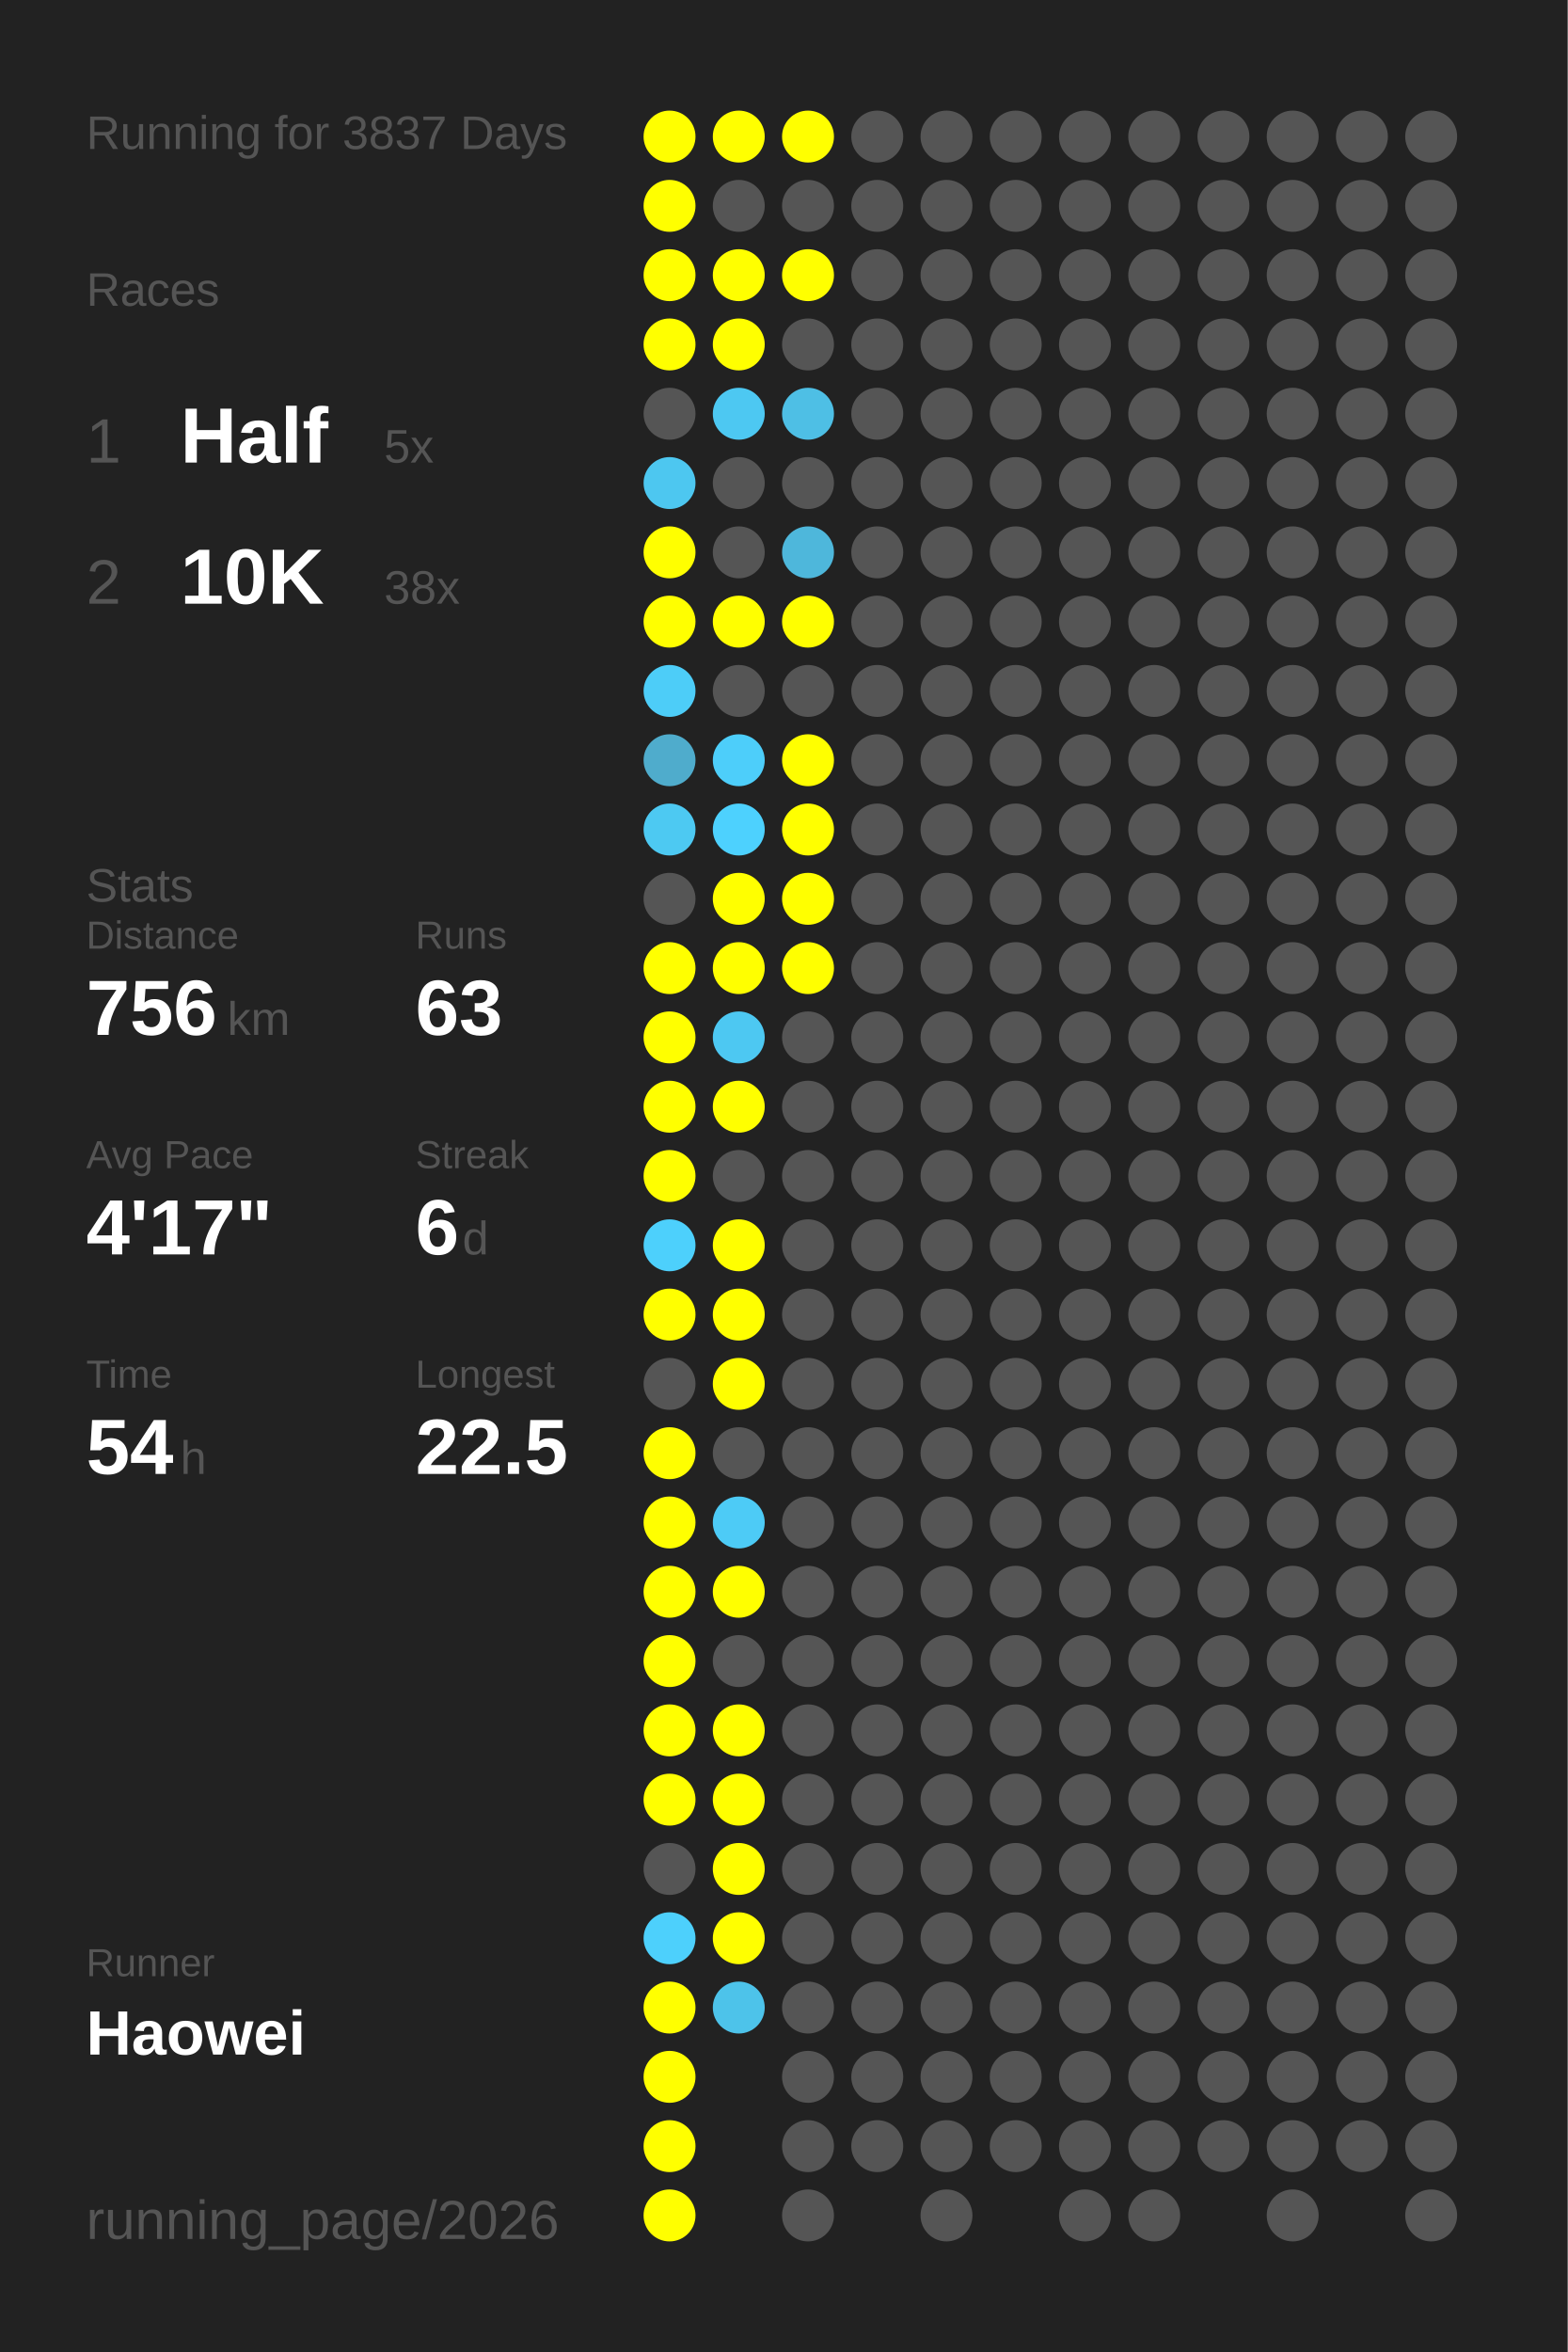
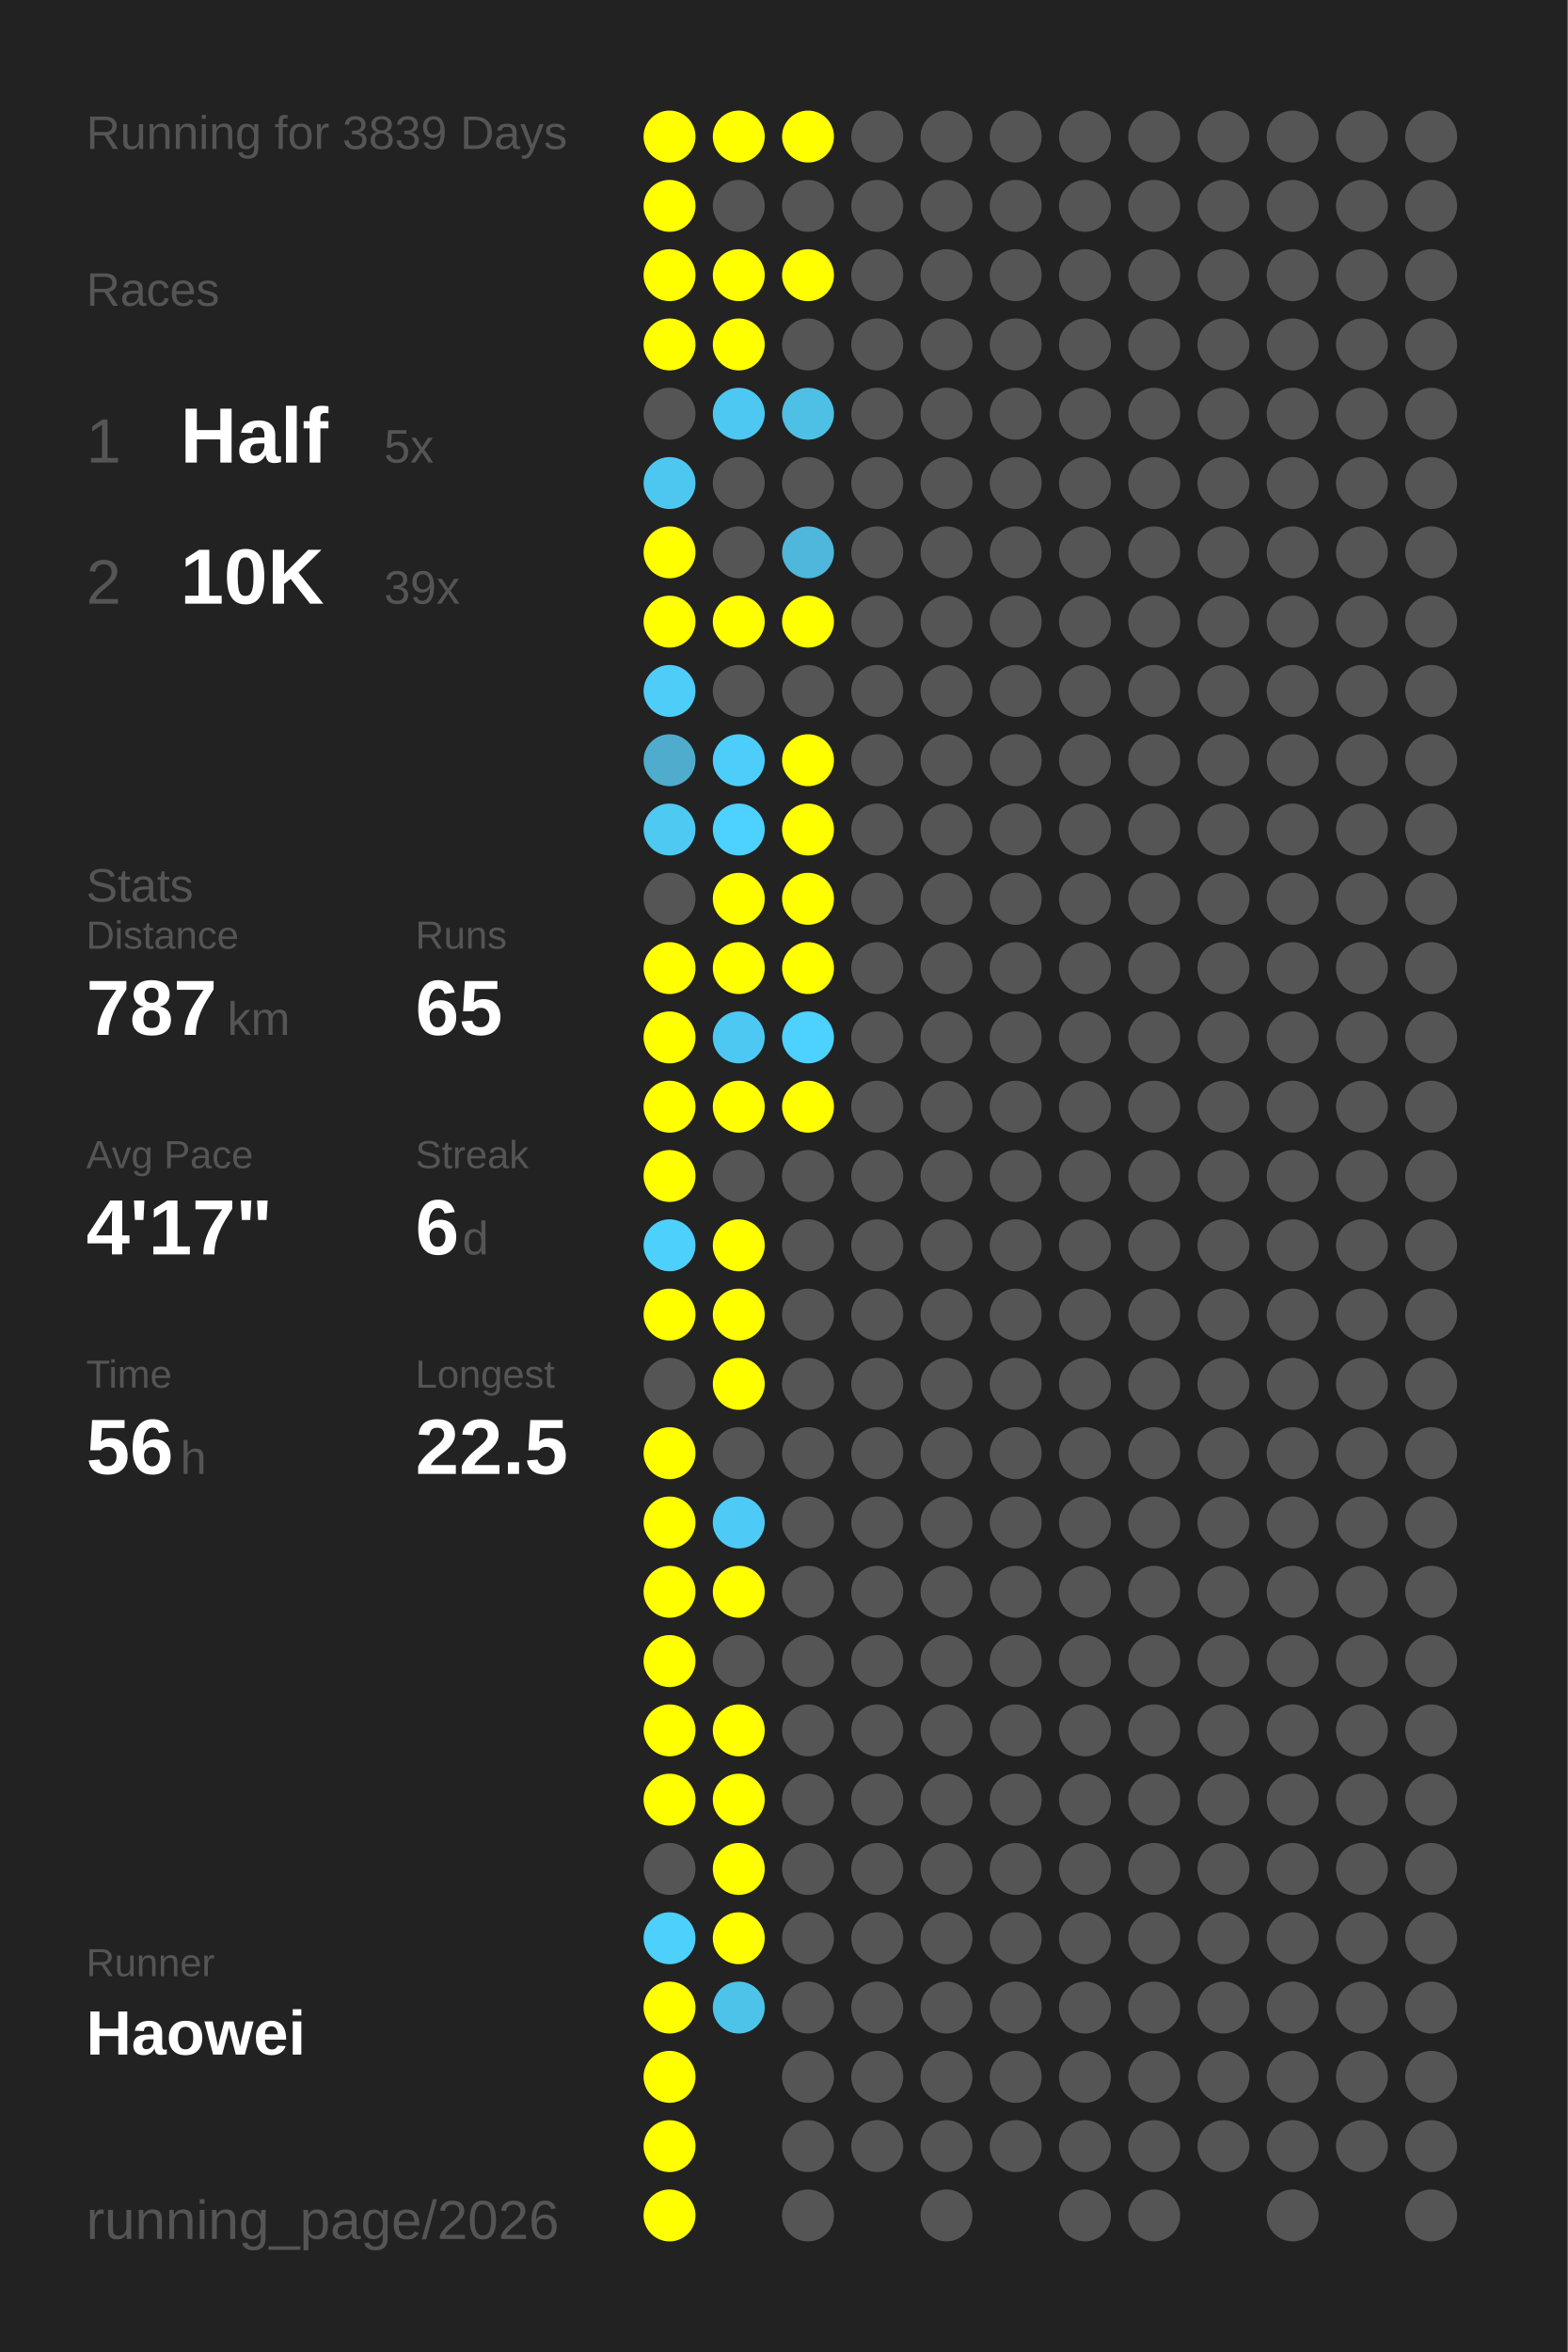
<svg xmlns="http://www.w3.org/2000/svg" baseProfile="full" height="300mm" version="1.1" viewBox="0,0,200,300" width="200mm">
  <defs />
  <rect fill="#222222" height="300" width="200" x="0" y="0" />
-   <text fill="#555555" style="font-size:6px; font-family:Arial;" x="11" y="19">Running for 3837 Days</text>
+   <text fill="#555555" style="font-size:6px; font-family:Arial;" x="11" y="19">Running for 3839 Days</text>
  <text fill="#555555" style="font-size:6px; font-family:Arial;" x="11" y="39">Races</text>
  <text fill="#555555" style="font-size:8px; font-family:Arial;" x="11" y="59">1</text>
  <text fill="#FFFFFF" style="font-size:10px; font-family:Arial; font-weight:bold;" x="23" y="59">Half</text>
  <text fill="#555555" style="font-size:6px; font-family:Arial;" x="49" y="59">5x</text>
  <text fill="#555555" style="font-size:8px; font-family:Arial;" x="11" y="77">2</text>
  <text fill="#FFFFFF" style="font-size:10px; font-family:Arial; font-weight:bold;" x="23" y="77">10K</text>
-   <text fill="#555555" style="font-size:6px; font-family:Arial;" x="49" y="77">38x</text>
+   <text fill="#555555" style="font-size:6px; font-family:Arial;" x="49" y="77">39x</text>
  <text fill="#555555" style="font-size:6px; font-family:Arial;" x="11" y="115">Stats</text>
  <text fill="#555555" style="font-size:5px; font-family:Arial;" x="11" y="121">Distance</text>
-   <text fill="#FFFFFF" style="font-size:10px; font-family:Arial; font-weight:bold;" x="11" y="132">756</text>
+   <text fill="#FFFFFF" style="font-size:10px; font-family:Arial; font-weight:bold;" x="11" y="132">787</text>
  <text fill="#555555" style="font-size:6px; font-family:Arial;" x="29" y="132">km</text>
  <text fill="#555555" style="font-size:5px; font-family:Arial;" x="53" y="121">Runs</text>
-   <text fill="#FFFFFF" style="font-size:10px; font-family:Arial; font-weight:bold;" x="53" y="132">63</text>
+   <text fill="#FFFFFF" style="font-size:10px; font-family:Arial; font-weight:bold;" x="53" y="132">65</text>
  <text fill="#555555" style="font-size:5px; font-family:Arial;" x="11" y="149">Avg Pace</text>
  <text fill="#FFFFFF" style="font-size:10px; font-family:Arial; font-weight:bold;" x="11" y="160">4'17"</text>
  <text fill="#555555" style="font-size:5px; font-family:Arial;" x="53" y="149">Streak</text>
  <text fill="#FFFFFF" style="font-size:10px; font-family:Arial; font-weight:bold;" x="53" y="160">6</text>
  <text fill="#555555" style="font-size:6px; font-family:Arial;" x="59" y="160">d</text>
  <text fill="#555555" style="font-size:5px; font-family:Arial;" x="11" y="177">Time</text>
-   <text fill="#FFFFFF" style="font-size:10px; font-family:Arial; font-weight:bold;" x="11" y="188">54</text>
+   <text fill="#FFFFFF" style="font-size:10px; font-family:Arial; font-weight:bold;" x="11" y="188">56</text>
  <text fill="#555555" style="font-size:6px; font-family:Arial;" x="23" y="188">h</text>
  <text fill="#555555" style="font-size:5px; font-family:Arial;" x="53" y="177">Longest</text>
  <text fill="#FFFFFF" style="font-size:10px; font-family:Arial; font-weight:bold;" x="53" y="188">22.5</text>
  <text fill="#555555" style="font-size:5px; font-family:Arial;" x="11" y="252.065">Runner</text>
  <text fill="#FFFFFF" style="font-size:8px; font-family:Arial; font-weight:bold;" x="11" y="262.065">Haowei</text>
  <text fill="#555555" style="font-size:7px; font-family:Arial;" x="11" y="285.581">running_page/2026</text>
  <circle cx="85.417" cy="17.419" fill="#FFFF00" r="3.312" />
  <circle cx="85.417" cy="26.258" fill="#FFFF00" r="3.312" />
  <circle cx="85.417" cy="35.097" fill="#FFFF00" r="3.312" />
  <circle cx="85.417" cy="43.935" fill="#FFFF00" r="3.312" />
  <circle cx="85.417" cy="52.774" fill="#555555" r="3.312" />
  <circle cx="85.417" cy="61.613" fill="#4dc7f0" r="3.312" />
  <circle cx="85.417" cy="70.452" fill="#FFFF00" r="3.312" />
  <circle cx="85.417" cy="79.29" fill="#FFFF00" r="3.312" />
  <circle cx="85.417" cy="88.129" fill="#4dcdf8" r="3.312" />
  <circle cx="85.417" cy="96.968" fill="#4faccc" r="3.312" />
  <circle cx="85.417" cy="105.806" fill="#4dc9f2" r="3.312" />
  <circle cx="85.417" cy="114.645" fill="#555555" r="3.312" />
  <circle cx="85.417" cy="123.484" fill="#FFFF00" r="3.312" />
  <circle cx="85.417" cy="132.323" fill="#FFFF00" r="3.312" />
  <circle cx="85.417" cy="141.161" fill="#FFFF00" r="3.312" />
  <circle cx="85.417" cy="150" fill="#FFFF00" r="3.312" />
  <circle cx="85.417" cy="158.839" fill="#4dd0fc" r="3.312" />
  <circle cx="85.417" cy="167.677" fill="#FFFF00" r="3.312" />
  <circle cx="85.417" cy="176.516" fill="#555555" r="3.312" />
  <circle cx="85.417" cy="185.355" fill="#FFFF00" r="3.312" />
  <circle cx="85.417" cy="194.194" fill="#FFFF00" r="3.312" />
  <circle cx="85.417" cy="203.032" fill="#FFFF00" r="3.312" />
  <circle cx="85.417" cy="211.871" fill="#FFFF00" r="3.312" />
  <circle cx="85.417" cy="220.71" fill="#FFFF00" r="3.312" />
  <circle cx="85.417" cy="229.548" fill="#FFFF00" r="3.312" />
  <circle cx="85.417" cy="238.387" fill="#555555" r="3.312" />
  <circle cx="85.417" cy="247.226" fill="#4dd0fc" r="3.312" />
  <circle cx="85.417" cy="256.065" fill="#FFFF00" r="3.312" />
  <circle cx="85.417" cy="264.903" fill="#FFFF00" r="3.312" />
  <circle cx="85.417" cy="273.742" fill="#FFFF00" r="3.312" />
  <circle cx="85.417" cy="282.581" fill="#FFFF00" r="3.312" />
  <circle cx="94.25" cy="17.419" fill="#FFFF00" r="3.312" />
  <circle cx="94.25" cy="26.258" fill="#555555" r="3.312" />
  <circle cx="94.25" cy="35.097" fill="#FFFF00" r="3.312" />
  <circle cx="94.25" cy="43.935" fill="#FFFF00" r="3.312" />
  <circle cx="94.25" cy="52.774" fill="#4dc8f2" r="3.312" />
  <circle cx="94.25" cy="61.613" fill="#555555" r="3.312" />
  <circle cx="94.25" cy="70.452" fill="#555555" r="3.312" />
  <circle cx="94.25" cy="79.29" fill="#FFFF00" r="3.312" />
  <circle cx="94.25" cy="88.129" fill="#555555" r="3.312" />
  <circle cx="94.25" cy="96.968" fill="#4dcefa" r="3.312" />
  <circle cx="94.25" cy="105.806" fill="#4dd1fe" r="3.312" />
  <circle cx="94.25" cy="114.645" fill="#FFFF00" r="3.312" />
  <circle cx="94.25" cy="123.484" fill="#FFFF00" r="3.312" />
  <circle cx="94.25" cy="132.323" fill="#4dc8f2" r="3.312" />
  <circle cx="94.25" cy="141.161" fill="#FFFF00" r="3.312" />
  <circle cx="94.25" cy="150" fill="#555555" r="3.312" />
  <circle cx="94.25" cy="158.839" fill="#FFFF00" r="3.312" />
  <circle cx="94.25" cy="167.677" fill="#FFFF00" r="3.312" />
  <circle cx="94.25" cy="176.516" fill="#FFFF00" r="3.312" />
  <circle cx="94.25" cy="185.355" fill="#555555" r="3.312" />
  <circle cx="94.25" cy="194.194" fill="#4dcbf6" r="3.312" />
  <circle cx="94.25" cy="203.032" fill="#FFFF00" r="3.312" />
  <circle cx="94.25" cy="211.871" fill="#555555" r="3.312" />
  <circle cx="94.25" cy="220.71" fill="#FFFF00" r="3.312" />
  <circle cx="94.25" cy="229.548" fill="#FFFF00" r="3.312" />
  <circle cx="94.25" cy="238.387" fill="#FFFF00" r="3.312" />
  <circle cx="94.25" cy="247.226" fill="#FFFF00" r="3.312" />
  <circle cx="94.25" cy="256.065" fill="#4dc3ea" r="3.312" />
  <circle cx="103.083" cy="17.419" fill="#FFFF00" r="3.312" />
  <circle cx="103.083" cy="26.258" fill="#555555" r="3.312" />
  <circle cx="103.083" cy="35.097" fill="#FFFF00" r="3.312" />
  <circle cx="103.083" cy="43.935" fill="#555555" r="3.312" />
  <circle cx="103.083" cy="52.774" fill="#4ebfe5" r="3.312" />
  <circle cx="103.083" cy="61.613" fill="#555555" r="3.312" />
  <circle cx="103.083" cy="70.452" fill="#4eb7db" r="3.312" />
  <circle cx="103.083" cy="79.29" fill="#FFFF00" r="3.312" />
  <circle cx="103.083" cy="88.129" fill="#555555" r="3.312" />
  <circle cx="103.083" cy="96.968" fill="#FFFF00" r="3.312" />
  <circle cx="103.083" cy="105.806" fill="#FFFF00" r="3.312" />
  <circle cx="103.083" cy="114.645" fill="#FFFF00" r="3.312" />
  <circle cx="103.083" cy="123.484" fill="#FFFF00" r="3.312" />
-   <circle cx="103.083" cy="132.323" fill="#555555" r="3.312" />
-   <circle cx="103.083" cy="141.161" fill="#555555" r="3.312" />
+   <circle cx="103.083" cy="132.323" fill="#4dd1fe" r="3.312" />
+   <circle cx="103.083" cy="141.161" fill="#FFFF00" r="3.312" />
  <circle cx="103.083" cy="150" fill="#555555" r="3.312" />
  <circle cx="103.083" cy="158.839" fill="#555555" r="3.312" />
  <circle cx="103.083" cy="167.677" fill="#555555" r="3.312" />
  <circle cx="103.083" cy="176.516" fill="#555555" r="3.312" />
  <circle cx="103.083" cy="185.355" fill="#555555" r="3.312" />
  <circle cx="103.083" cy="194.194" fill="#555555" r="3.312" />
  <circle cx="103.083" cy="203.032" fill="#555555" r="3.312" />
  <circle cx="103.083" cy="211.871" fill="#555555" r="3.312" />
  <circle cx="103.083" cy="220.71" fill="#555555" r="3.312" />
  <circle cx="103.083" cy="229.548" fill="#555555" r="3.312" />
  <circle cx="103.083" cy="238.387" fill="#555555" r="3.312" />
  <circle cx="103.083" cy="247.226" fill="#555555" r="3.312" />
  <circle cx="103.083" cy="256.065" fill="#555555" r="3.312" />
  <circle cx="103.083" cy="264.903" fill="#555555" r="3.312" />
  <circle cx="103.083" cy="273.742" fill="#555555" r="3.312" />
  <circle cx="103.083" cy="282.581" fill="#555555" r="3.312" />
  <circle cx="111.917" cy="17.419" fill="#555555" r="3.312" />
  <circle cx="111.917" cy="26.258" fill="#555555" r="3.312" />
  <circle cx="111.917" cy="35.097" fill="#555555" r="3.312" />
  <circle cx="111.917" cy="43.935" fill="#555555" r="3.312" />
  <circle cx="111.917" cy="52.774" fill="#555555" r="3.312" />
  <circle cx="111.917" cy="61.613" fill="#555555" r="3.312" />
  <circle cx="111.917" cy="70.452" fill="#555555" r="3.312" />
  <circle cx="111.917" cy="79.29" fill="#555555" r="3.312" />
  <circle cx="111.917" cy="88.129" fill="#555555" r="3.312" />
  <circle cx="111.917" cy="96.968" fill="#555555" r="3.312" />
  <circle cx="111.917" cy="105.806" fill="#555555" r="3.312" />
  <circle cx="111.917" cy="114.645" fill="#555555" r="3.312" />
  <circle cx="111.917" cy="123.484" fill="#555555" r="3.312" />
  <circle cx="111.917" cy="132.323" fill="#555555" r="3.312" />
  <circle cx="111.917" cy="141.161" fill="#555555" r="3.312" />
  <circle cx="111.917" cy="150" fill="#555555" r="3.312" />
  <circle cx="111.917" cy="158.839" fill="#555555" r="3.312" />
  <circle cx="111.917" cy="167.677" fill="#555555" r="3.312" />
  <circle cx="111.917" cy="176.516" fill="#555555" r="3.312" />
  <circle cx="111.917" cy="185.355" fill="#555555" r="3.312" />
  <circle cx="111.917" cy="194.194" fill="#555555" r="3.312" />
  <circle cx="111.917" cy="203.032" fill="#555555" r="3.312" />
  <circle cx="111.917" cy="211.871" fill="#555555" r="3.312" />
  <circle cx="111.917" cy="220.71" fill="#555555" r="3.312" />
  <circle cx="111.917" cy="229.548" fill="#555555" r="3.312" />
  <circle cx="111.917" cy="238.387" fill="#555555" r="3.312" />
  <circle cx="111.917" cy="247.226" fill="#555555" r="3.312" />
  <circle cx="111.917" cy="256.065" fill="#555555" r="3.312" />
  <circle cx="111.917" cy="264.903" fill="#555555" r="3.312" />
  <circle cx="111.917" cy="273.742" fill="#555555" r="3.312" />
  <circle cx="120.75" cy="17.419" fill="#555555" r="3.312" />
  <circle cx="120.75" cy="26.258" fill="#555555" r="3.312" />
  <circle cx="120.75" cy="35.097" fill="#555555" r="3.312" />
  <circle cx="120.75" cy="43.935" fill="#555555" r="3.312" />
  <circle cx="120.75" cy="52.774" fill="#555555" r="3.312" />
  <circle cx="120.75" cy="61.613" fill="#555555" r="3.312" />
  <circle cx="120.75" cy="70.452" fill="#555555" r="3.312" />
  <circle cx="120.75" cy="79.29" fill="#555555" r="3.312" />
  <circle cx="120.75" cy="88.129" fill="#555555" r="3.312" />
  <circle cx="120.75" cy="96.968" fill="#555555" r="3.312" />
  <circle cx="120.75" cy="105.806" fill="#555555" r="3.312" />
  <circle cx="120.75" cy="114.645" fill="#555555" r="3.312" />
  <circle cx="120.75" cy="123.484" fill="#555555" r="3.312" />
  <circle cx="120.75" cy="132.323" fill="#555555" r="3.312" />
  <circle cx="120.75" cy="141.161" fill="#555555" r="3.312" />
  <circle cx="120.75" cy="150" fill="#555555" r="3.312" />
  <circle cx="120.75" cy="158.839" fill="#555555" r="3.312" />
  <circle cx="120.75" cy="167.677" fill="#555555" r="3.312" />
  <circle cx="120.75" cy="176.516" fill="#555555" r="3.312" />
  <circle cx="120.75" cy="185.355" fill="#555555" r="3.312" />
  <circle cx="120.75" cy="194.194" fill="#555555" r="3.312" />
  <circle cx="120.75" cy="203.032" fill="#555555" r="3.312" />
  <circle cx="120.75" cy="211.871" fill="#555555" r="3.312" />
  <circle cx="120.75" cy="220.71" fill="#555555" r="3.312" />
  <circle cx="120.75" cy="229.548" fill="#555555" r="3.312" />
  <circle cx="120.75" cy="238.387" fill="#555555" r="3.312" />
  <circle cx="120.75" cy="247.226" fill="#555555" r="3.312" />
  <circle cx="120.75" cy="256.065" fill="#555555" r="3.312" />
  <circle cx="120.75" cy="264.903" fill="#555555" r="3.312" />
  <circle cx="120.75" cy="273.742" fill="#555555" r="3.312" />
  <circle cx="120.75" cy="282.581" fill="#555555" r="3.312" />
  <circle cx="129.583" cy="17.419" fill="#555555" r="3.312" />
  <circle cx="129.583" cy="26.258" fill="#555555" r="3.312" />
  <circle cx="129.583" cy="35.097" fill="#555555" r="3.312" />
  <circle cx="129.583" cy="43.935" fill="#555555" r="3.312" />
  <circle cx="129.583" cy="52.774" fill="#555555" r="3.312" />
  <circle cx="129.583" cy="61.613" fill="#555555" r="3.312" />
  <circle cx="129.583" cy="70.452" fill="#555555" r="3.312" />
  <circle cx="129.583" cy="79.29" fill="#555555" r="3.312" />
  <circle cx="129.583" cy="88.129" fill="#555555" r="3.312" />
  <circle cx="129.583" cy="96.968" fill="#555555" r="3.312" />
  <circle cx="129.583" cy="105.806" fill="#555555" r="3.312" />
  <circle cx="129.583" cy="114.645" fill="#555555" r="3.312" />
  <circle cx="129.583" cy="123.484" fill="#555555" r="3.312" />
  <circle cx="129.583" cy="132.323" fill="#555555" r="3.312" />
  <circle cx="129.583" cy="141.161" fill="#555555" r="3.312" />
  <circle cx="129.583" cy="150" fill="#555555" r="3.312" />
  <circle cx="129.583" cy="158.839" fill="#555555" r="3.312" />
  <circle cx="129.583" cy="167.677" fill="#555555" r="3.312" />
  <circle cx="129.583" cy="176.516" fill="#555555" r="3.312" />
  <circle cx="129.583" cy="185.355" fill="#555555" r="3.312" />
  <circle cx="129.583" cy="194.194" fill="#555555" r="3.312" />
  <circle cx="129.583" cy="203.032" fill="#555555" r="3.312" />
  <circle cx="129.583" cy="211.871" fill="#555555" r="3.312" />
  <circle cx="129.583" cy="220.71" fill="#555555" r="3.312" />
  <circle cx="129.583" cy="229.548" fill="#555555" r="3.312" />
  <circle cx="129.583" cy="238.387" fill="#555555" r="3.312" />
  <circle cx="129.583" cy="247.226" fill="#555555" r="3.312" />
  <circle cx="129.583" cy="256.065" fill="#555555" r="3.312" />
  <circle cx="129.583" cy="264.903" fill="#555555" r="3.312" />
  <circle cx="129.583" cy="273.742" fill="#555555" r="3.312" />
  <circle cx="138.417" cy="17.419" fill="#555555" r="3.312" />
  <circle cx="138.417" cy="26.258" fill="#555555" r="3.312" />
  <circle cx="138.417" cy="35.097" fill="#555555" r="3.312" />
  <circle cx="138.417" cy="43.935" fill="#555555" r="3.312" />
  <circle cx="138.417" cy="52.774" fill="#555555" r="3.312" />
  <circle cx="138.417" cy="61.613" fill="#555555" r="3.312" />
  <circle cx="138.417" cy="70.452" fill="#555555" r="3.312" />
  <circle cx="138.417" cy="79.29" fill="#555555" r="3.312" />
  <circle cx="138.417" cy="88.129" fill="#555555" r="3.312" />
  <circle cx="138.417" cy="96.968" fill="#555555" r="3.312" />
  <circle cx="138.417" cy="105.806" fill="#555555" r="3.312" />
  <circle cx="138.417" cy="114.645" fill="#555555" r="3.312" />
  <circle cx="138.417" cy="123.484" fill="#555555" r="3.312" />
  <circle cx="138.417" cy="132.323" fill="#555555" r="3.312" />
  <circle cx="138.417" cy="141.161" fill="#555555" r="3.312" />
  <circle cx="138.417" cy="150" fill="#555555" r="3.312" />
  <circle cx="138.417" cy="158.839" fill="#555555" r="3.312" />
  <circle cx="138.417" cy="167.677" fill="#555555" r="3.312" />
  <circle cx="138.417" cy="176.516" fill="#555555" r="3.312" />
  <circle cx="138.417" cy="185.355" fill="#555555" r="3.312" />
  <circle cx="138.417" cy="194.194" fill="#555555" r="3.312" />
  <circle cx="138.417" cy="203.032" fill="#555555" r="3.312" />
  <circle cx="138.417" cy="211.871" fill="#555555" r="3.312" />
  <circle cx="138.417" cy="220.71" fill="#555555" r="3.312" />
  <circle cx="138.417" cy="229.548" fill="#555555" r="3.312" />
  <circle cx="138.417" cy="238.387" fill="#555555" r="3.312" />
  <circle cx="138.417" cy="247.226" fill="#555555" r="3.312" />
  <circle cx="138.417" cy="256.065" fill="#555555" r="3.312" />
  <circle cx="138.417" cy="264.903" fill="#555555" r="3.312" />
  <circle cx="138.417" cy="273.742" fill="#555555" r="3.312" />
  <circle cx="138.417" cy="282.581" fill="#555555" r="3.312" />
  <circle cx="147.25" cy="17.419" fill="#555555" r="3.312" />
  <circle cx="147.25" cy="26.258" fill="#555555" r="3.312" />
  <circle cx="147.25" cy="35.097" fill="#555555" r="3.312" />
  <circle cx="147.25" cy="43.935" fill="#555555" r="3.312" />
  <circle cx="147.25" cy="52.774" fill="#555555" r="3.312" />
  <circle cx="147.25" cy="61.613" fill="#555555" r="3.312" />
  <circle cx="147.25" cy="70.452" fill="#555555" r="3.312" />
  <circle cx="147.25" cy="79.29" fill="#555555" r="3.312" />
  <circle cx="147.25" cy="88.129" fill="#555555" r="3.312" />
  <circle cx="147.25" cy="96.968" fill="#555555" r="3.312" />
  <circle cx="147.25" cy="105.806" fill="#555555" r="3.312" />
  <circle cx="147.25" cy="114.645" fill="#555555" r="3.312" />
  <circle cx="147.25" cy="123.484" fill="#555555" r="3.312" />
  <circle cx="147.25" cy="132.323" fill="#555555" r="3.312" />
  <circle cx="147.25" cy="141.161" fill="#555555" r="3.312" />
  <circle cx="147.25" cy="150" fill="#555555" r="3.312" />
  <circle cx="147.25" cy="158.839" fill="#555555" r="3.312" />
  <circle cx="147.25" cy="167.677" fill="#555555" r="3.312" />
  <circle cx="147.25" cy="176.516" fill="#555555" r="3.312" />
  <circle cx="147.25" cy="185.355" fill="#555555" r="3.312" />
  <circle cx="147.25" cy="194.194" fill="#555555" r="3.312" />
  <circle cx="147.25" cy="203.032" fill="#555555" r="3.312" />
  <circle cx="147.25" cy="211.871" fill="#555555" r="3.312" />
  <circle cx="147.25" cy="220.71" fill="#555555" r="3.312" />
  <circle cx="147.25" cy="229.548" fill="#555555" r="3.312" />
  <circle cx="147.25" cy="238.387" fill="#555555" r="3.312" />
  <circle cx="147.25" cy="247.226" fill="#555555" r="3.312" />
  <circle cx="147.25" cy="256.065" fill="#555555" r="3.312" />
  <circle cx="147.25" cy="264.903" fill="#555555" r="3.312" />
  <circle cx="147.25" cy="273.742" fill="#555555" r="3.312" />
  <circle cx="147.25" cy="282.581" fill="#555555" r="3.312" />
  <circle cx="156.083" cy="17.419" fill="#555555" r="3.312" />
  <circle cx="156.083" cy="26.258" fill="#555555" r="3.312" />
  <circle cx="156.083" cy="35.097" fill="#555555" r="3.312" />
  <circle cx="156.083" cy="43.935" fill="#555555" r="3.312" />
  <circle cx="156.083" cy="52.774" fill="#555555" r="3.312" />
  <circle cx="156.083" cy="61.613" fill="#555555" r="3.312" />
  <circle cx="156.083" cy="70.452" fill="#555555" r="3.312" />
  <circle cx="156.083" cy="79.29" fill="#555555" r="3.312" />
  <circle cx="156.083" cy="88.129" fill="#555555" r="3.312" />
  <circle cx="156.083" cy="96.968" fill="#555555" r="3.312" />
  <circle cx="156.083" cy="105.806" fill="#555555" r="3.312" />
  <circle cx="156.083" cy="114.645" fill="#555555" r="3.312" />
  <circle cx="156.083" cy="123.484" fill="#555555" r="3.312" />
  <circle cx="156.083" cy="132.323" fill="#555555" r="3.312" />
  <circle cx="156.083" cy="141.161" fill="#555555" r="3.312" />
  <circle cx="156.083" cy="150" fill="#555555" r="3.312" />
  <circle cx="156.083" cy="158.839" fill="#555555" r="3.312" />
  <circle cx="156.083" cy="167.677" fill="#555555" r="3.312" />
  <circle cx="156.083" cy="176.516" fill="#555555" r="3.312" />
  <circle cx="156.083" cy="185.355" fill="#555555" r="3.312" />
  <circle cx="156.083" cy="194.194" fill="#555555" r="3.312" />
  <circle cx="156.083" cy="203.032" fill="#555555" r="3.312" />
  <circle cx="156.083" cy="211.871" fill="#555555" r="3.312" />
  <circle cx="156.083" cy="220.71" fill="#555555" r="3.312" />
  <circle cx="156.083" cy="229.548" fill="#555555" r="3.312" />
  <circle cx="156.083" cy="238.387" fill="#555555" r="3.312" />
  <circle cx="156.083" cy="247.226" fill="#555555" r="3.312" />
  <circle cx="156.083" cy="256.065" fill="#555555" r="3.312" />
  <circle cx="156.083" cy="264.903" fill="#555555" r="3.312" />
  <circle cx="156.083" cy="273.742" fill="#555555" r="3.312" />
  <circle cx="164.917" cy="17.419" fill="#555555" r="3.312" />
  <circle cx="164.917" cy="26.258" fill="#555555" r="3.312" />
  <circle cx="164.917" cy="35.097" fill="#555555" r="3.312" />
  <circle cx="164.917" cy="43.935" fill="#555555" r="3.312" />
  <circle cx="164.917" cy="52.774" fill="#555555" r="3.312" />
  <circle cx="164.917" cy="61.613" fill="#555555" r="3.312" />
  <circle cx="164.917" cy="70.452" fill="#555555" r="3.312" />
  <circle cx="164.917" cy="79.29" fill="#555555" r="3.312" />
  <circle cx="164.917" cy="88.129" fill="#555555" r="3.312" />
  <circle cx="164.917" cy="96.968" fill="#555555" r="3.312" />
  <circle cx="164.917" cy="105.806" fill="#555555" r="3.312" />
  <circle cx="164.917" cy="114.645" fill="#555555" r="3.312" />
  <circle cx="164.917" cy="123.484" fill="#555555" r="3.312" />
  <circle cx="164.917" cy="132.323" fill="#555555" r="3.312" />
  <circle cx="164.917" cy="141.161" fill="#555555" r="3.312" />
  <circle cx="164.917" cy="150" fill="#555555" r="3.312" />
  <circle cx="164.917" cy="158.839" fill="#555555" r="3.312" />
  <circle cx="164.917" cy="167.677" fill="#555555" r="3.312" />
  <circle cx="164.917" cy="176.516" fill="#555555" r="3.312" />
  <circle cx="164.917" cy="185.355" fill="#555555" r="3.312" />
  <circle cx="164.917" cy="194.194" fill="#555555" r="3.312" />
  <circle cx="164.917" cy="203.032" fill="#555555" r="3.312" />
  <circle cx="164.917" cy="211.871" fill="#555555" r="3.312" />
  <circle cx="164.917" cy="220.71" fill="#555555" r="3.312" />
  <circle cx="164.917" cy="229.548" fill="#555555" r="3.312" />
  <circle cx="164.917" cy="238.387" fill="#555555" r="3.312" />
  <circle cx="164.917" cy="247.226" fill="#555555" r="3.312" />
  <circle cx="164.917" cy="256.065" fill="#555555" r="3.312" />
  <circle cx="164.917" cy="264.903" fill="#555555" r="3.312" />
  <circle cx="164.917" cy="273.742" fill="#555555" r="3.312" />
  <circle cx="164.917" cy="282.581" fill="#555555" r="3.312" />
  <circle cx="173.75" cy="17.419" fill="#555555" r="3.312" />
  <circle cx="173.75" cy="26.258" fill="#555555" r="3.312" />
  <circle cx="173.75" cy="35.097" fill="#555555" r="3.312" />
  <circle cx="173.75" cy="43.935" fill="#555555" r="3.312" />
  <circle cx="173.75" cy="52.774" fill="#555555" r="3.312" />
  <circle cx="173.75" cy="61.613" fill="#555555" r="3.312" />
  <circle cx="173.75" cy="70.452" fill="#555555" r="3.312" />
  <circle cx="173.75" cy="79.29" fill="#555555" r="3.312" />
  <circle cx="173.75" cy="88.129" fill="#555555" r="3.312" />
  <circle cx="173.75" cy="96.968" fill="#555555" r="3.312" />
  <circle cx="173.75" cy="105.806" fill="#555555" r="3.312" />
  <circle cx="173.75" cy="114.645" fill="#555555" r="3.312" />
  <circle cx="173.75" cy="123.484" fill="#555555" r="3.312" />
  <circle cx="173.75" cy="132.323" fill="#555555" r="3.312" />
  <circle cx="173.75" cy="141.161" fill="#555555" r="3.312" />
  <circle cx="173.75" cy="150" fill="#555555" r="3.312" />
  <circle cx="173.75" cy="158.839" fill="#555555" r="3.312" />
  <circle cx="173.75" cy="167.677" fill="#555555" r="3.312" />
  <circle cx="173.75" cy="176.516" fill="#555555" r="3.312" />
  <circle cx="173.75" cy="185.355" fill="#555555" r="3.312" />
  <circle cx="173.75" cy="194.194" fill="#555555" r="3.312" />
  <circle cx="173.75" cy="203.032" fill="#555555" r="3.312" />
  <circle cx="173.75" cy="211.871" fill="#555555" r="3.312" />
  <circle cx="173.75" cy="220.71" fill="#555555" r="3.312" />
  <circle cx="173.75" cy="229.548" fill="#555555" r="3.312" />
  <circle cx="173.75" cy="238.387" fill="#555555" r="3.312" />
  <circle cx="173.75" cy="247.226" fill="#555555" r="3.312" />
  <circle cx="173.75" cy="256.065" fill="#555555" r="3.312" />
  <circle cx="173.75" cy="264.903" fill="#555555" r="3.312" />
  <circle cx="173.75" cy="273.742" fill="#555555" r="3.312" />
  <circle cx="182.583" cy="17.419" fill="#555555" r="3.312" />
  <circle cx="182.583" cy="26.258" fill="#555555" r="3.312" />
  <circle cx="182.583" cy="35.097" fill="#555555" r="3.312" />
  <circle cx="182.583" cy="43.935" fill="#555555" r="3.312" />
  <circle cx="182.583" cy="52.774" fill="#555555" r="3.312" />
  <circle cx="182.583" cy="61.613" fill="#555555" r="3.312" />
  <circle cx="182.583" cy="70.452" fill="#555555" r="3.312" />
  <circle cx="182.583" cy="79.29" fill="#555555" r="3.312" />
  <circle cx="182.583" cy="88.129" fill="#555555" r="3.312" />
  <circle cx="182.583" cy="96.968" fill="#555555" r="3.312" />
  <circle cx="182.583" cy="105.806" fill="#555555" r="3.312" />
  <circle cx="182.583" cy="114.645" fill="#555555" r="3.312" />
  <circle cx="182.583" cy="123.484" fill="#555555" r="3.312" />
  <circle cx="182.583" cy="132.323" fill="#555555" r="3.312" />
  <circle cx="182.583" cy="141.161" fill="#555555" r="3.312" />
  <circle cx="182.583" cy="150" fill="#555555" r="3.312" />
  <circle cx="182.583" cy="158.839" fill="#555555" r="3.312" />
  <circle cx="182.583" cy="167.677" fill="#555555" r="3.312" />
  <circle cx="182.583" cy="176.516" fill="#555555" r="3.312" />
  <circle cx="182.583" cy="185.355" fill="#555555" r="3.312" />
  <circle cx="182.583" cy="194.194" fill="#555555" r="3.312" />
  <circle cx="182.583" cy="203.032" fill="#555555" r="3.312" />
  <circle cx="182.583" cy="211.871" fill="#555555" r="3.312" />
  <circle cx="182.583" cy="220.71" fill="#555555" r="3.312" />
  <circle cx="182.583" cy="229.548" fill="#555555" r="3.312" />
  <circle cx="182.583" cy="238.387" fill="#555555" r="3.312" />
  <circle cx="182.583" cy="247.226" fill="#555555" r="3.312" />
  <circle cx="182.583" cy="256.065" fill="#555555" r="3.312" />
  <circle cx="182.583" cy="264.903" fill="#555555" r="3.312" />
  <circle cx="182.583" cy="273.742" fill="#555555" r="3.312" />
  <circle cx="182.583" cy="282.581" fill="#555555" r="3.312" />
</svg>
